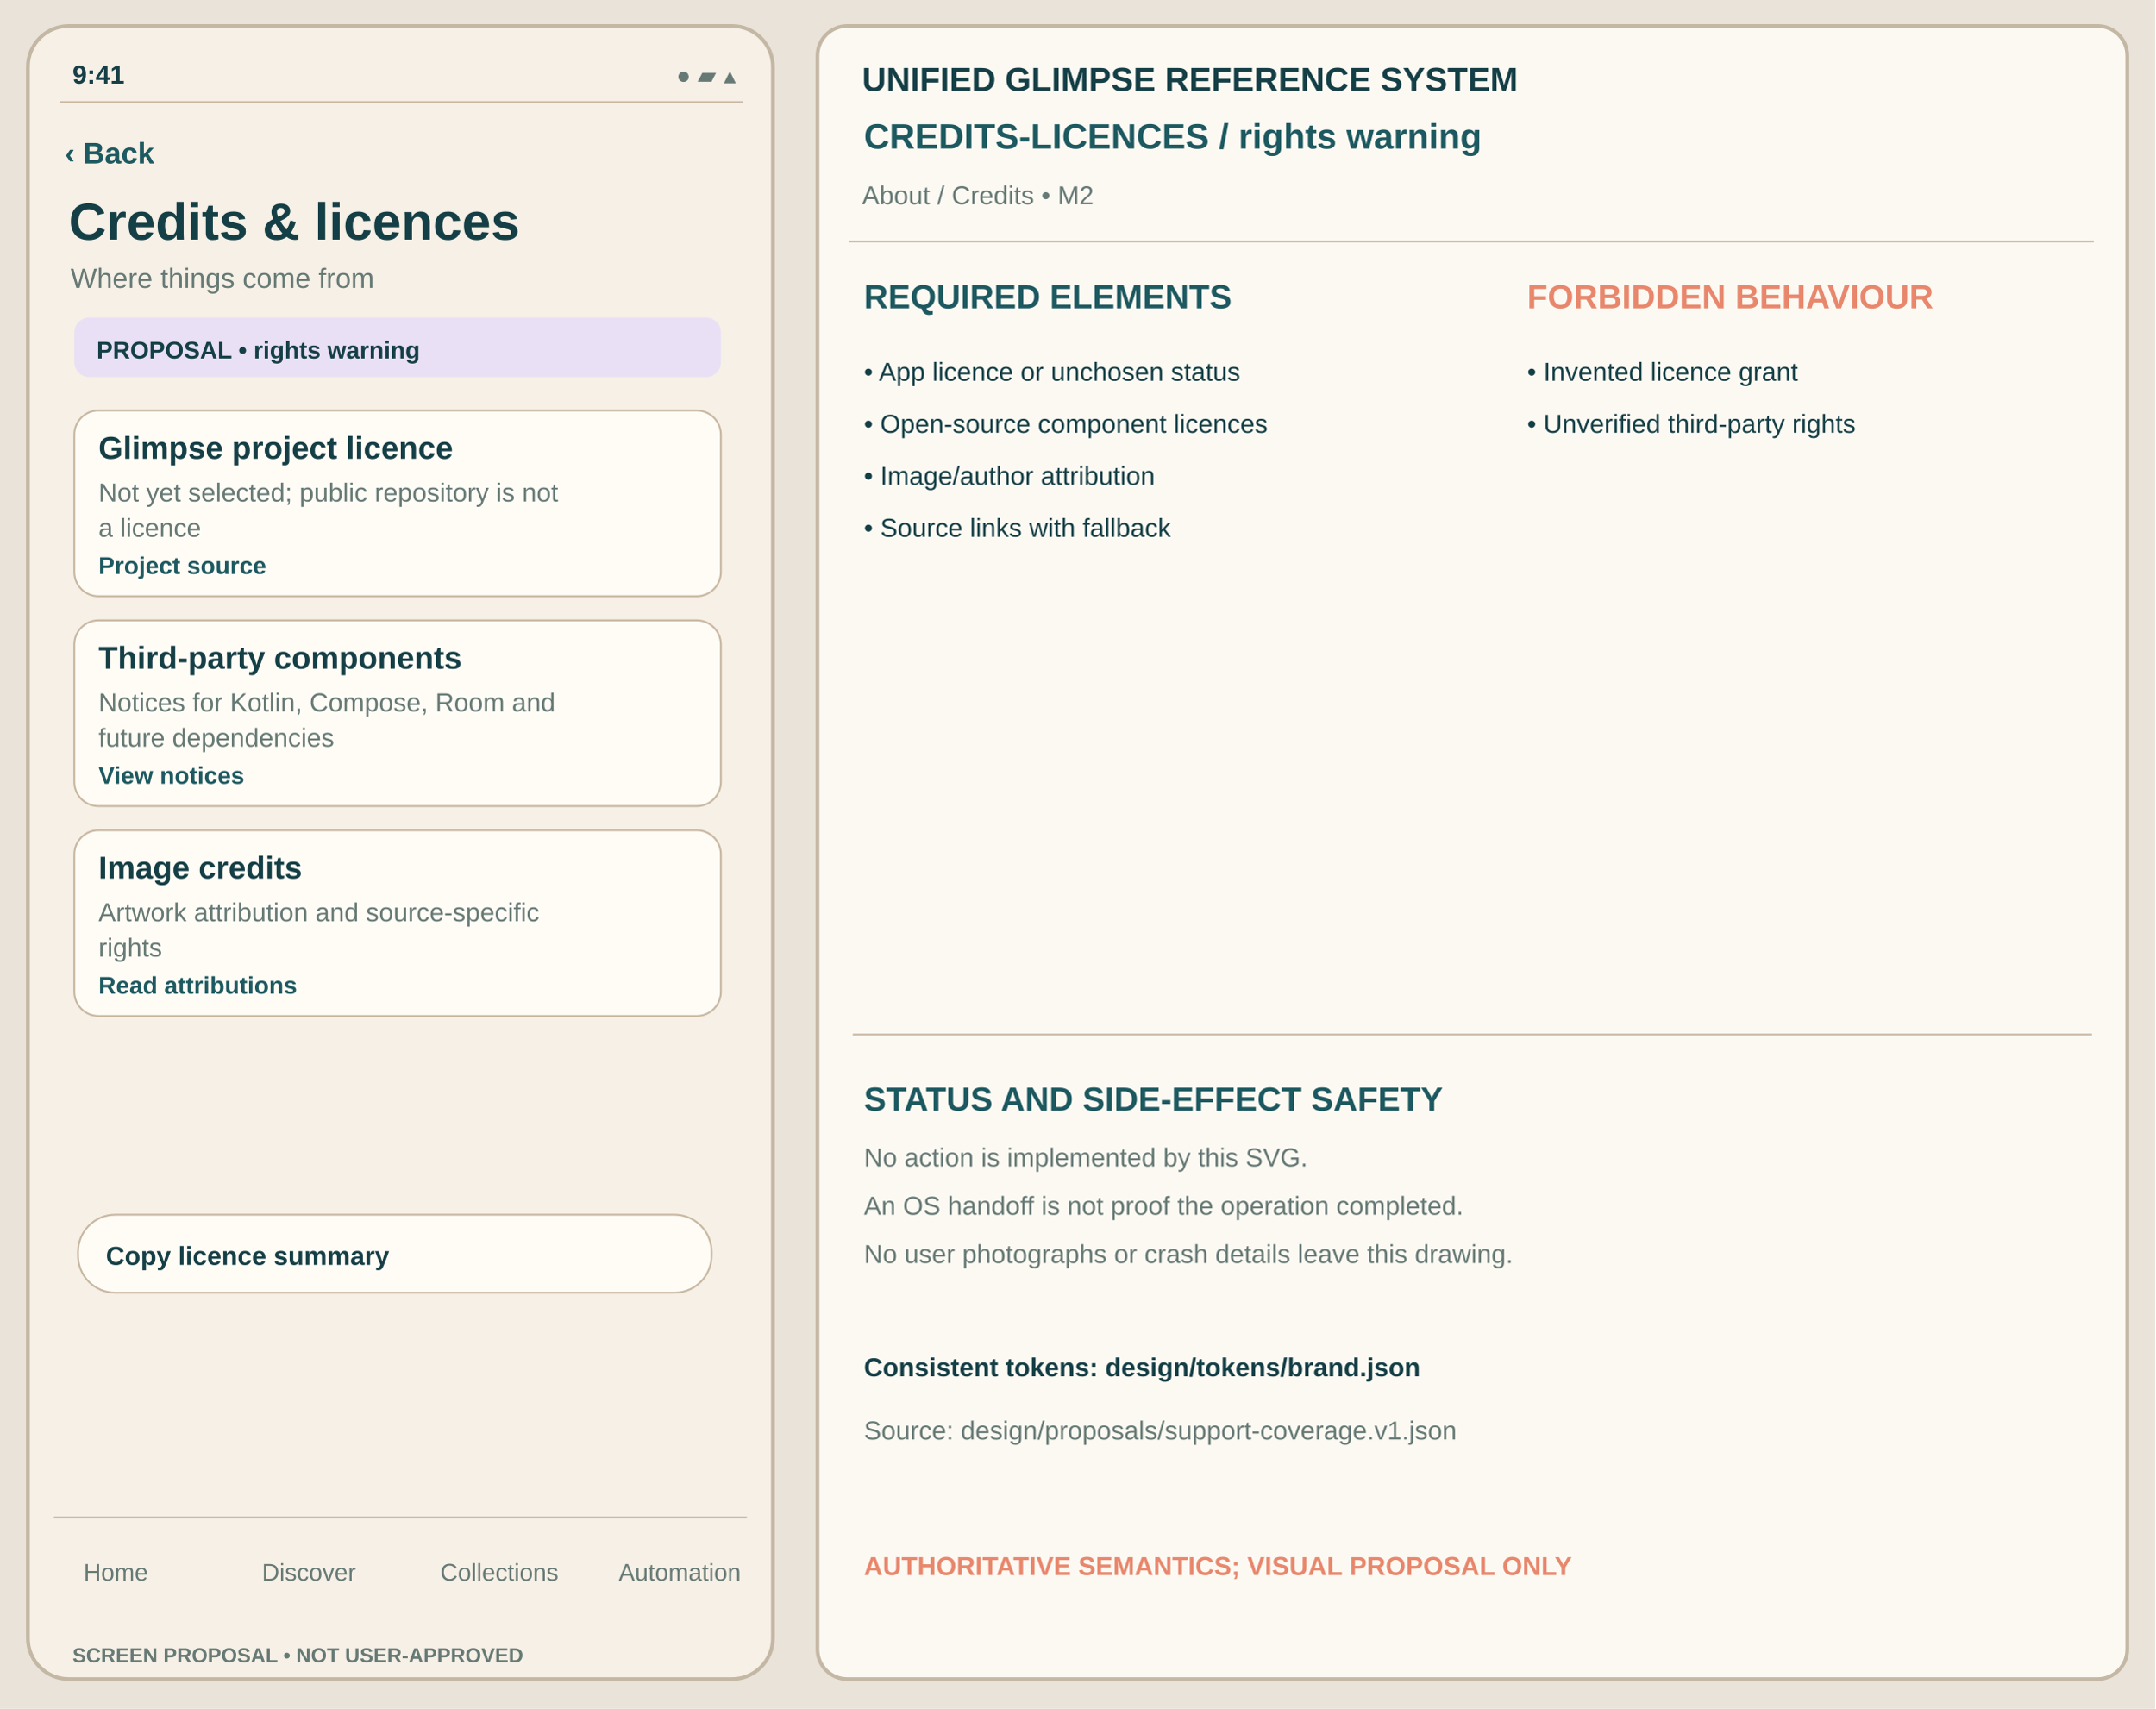
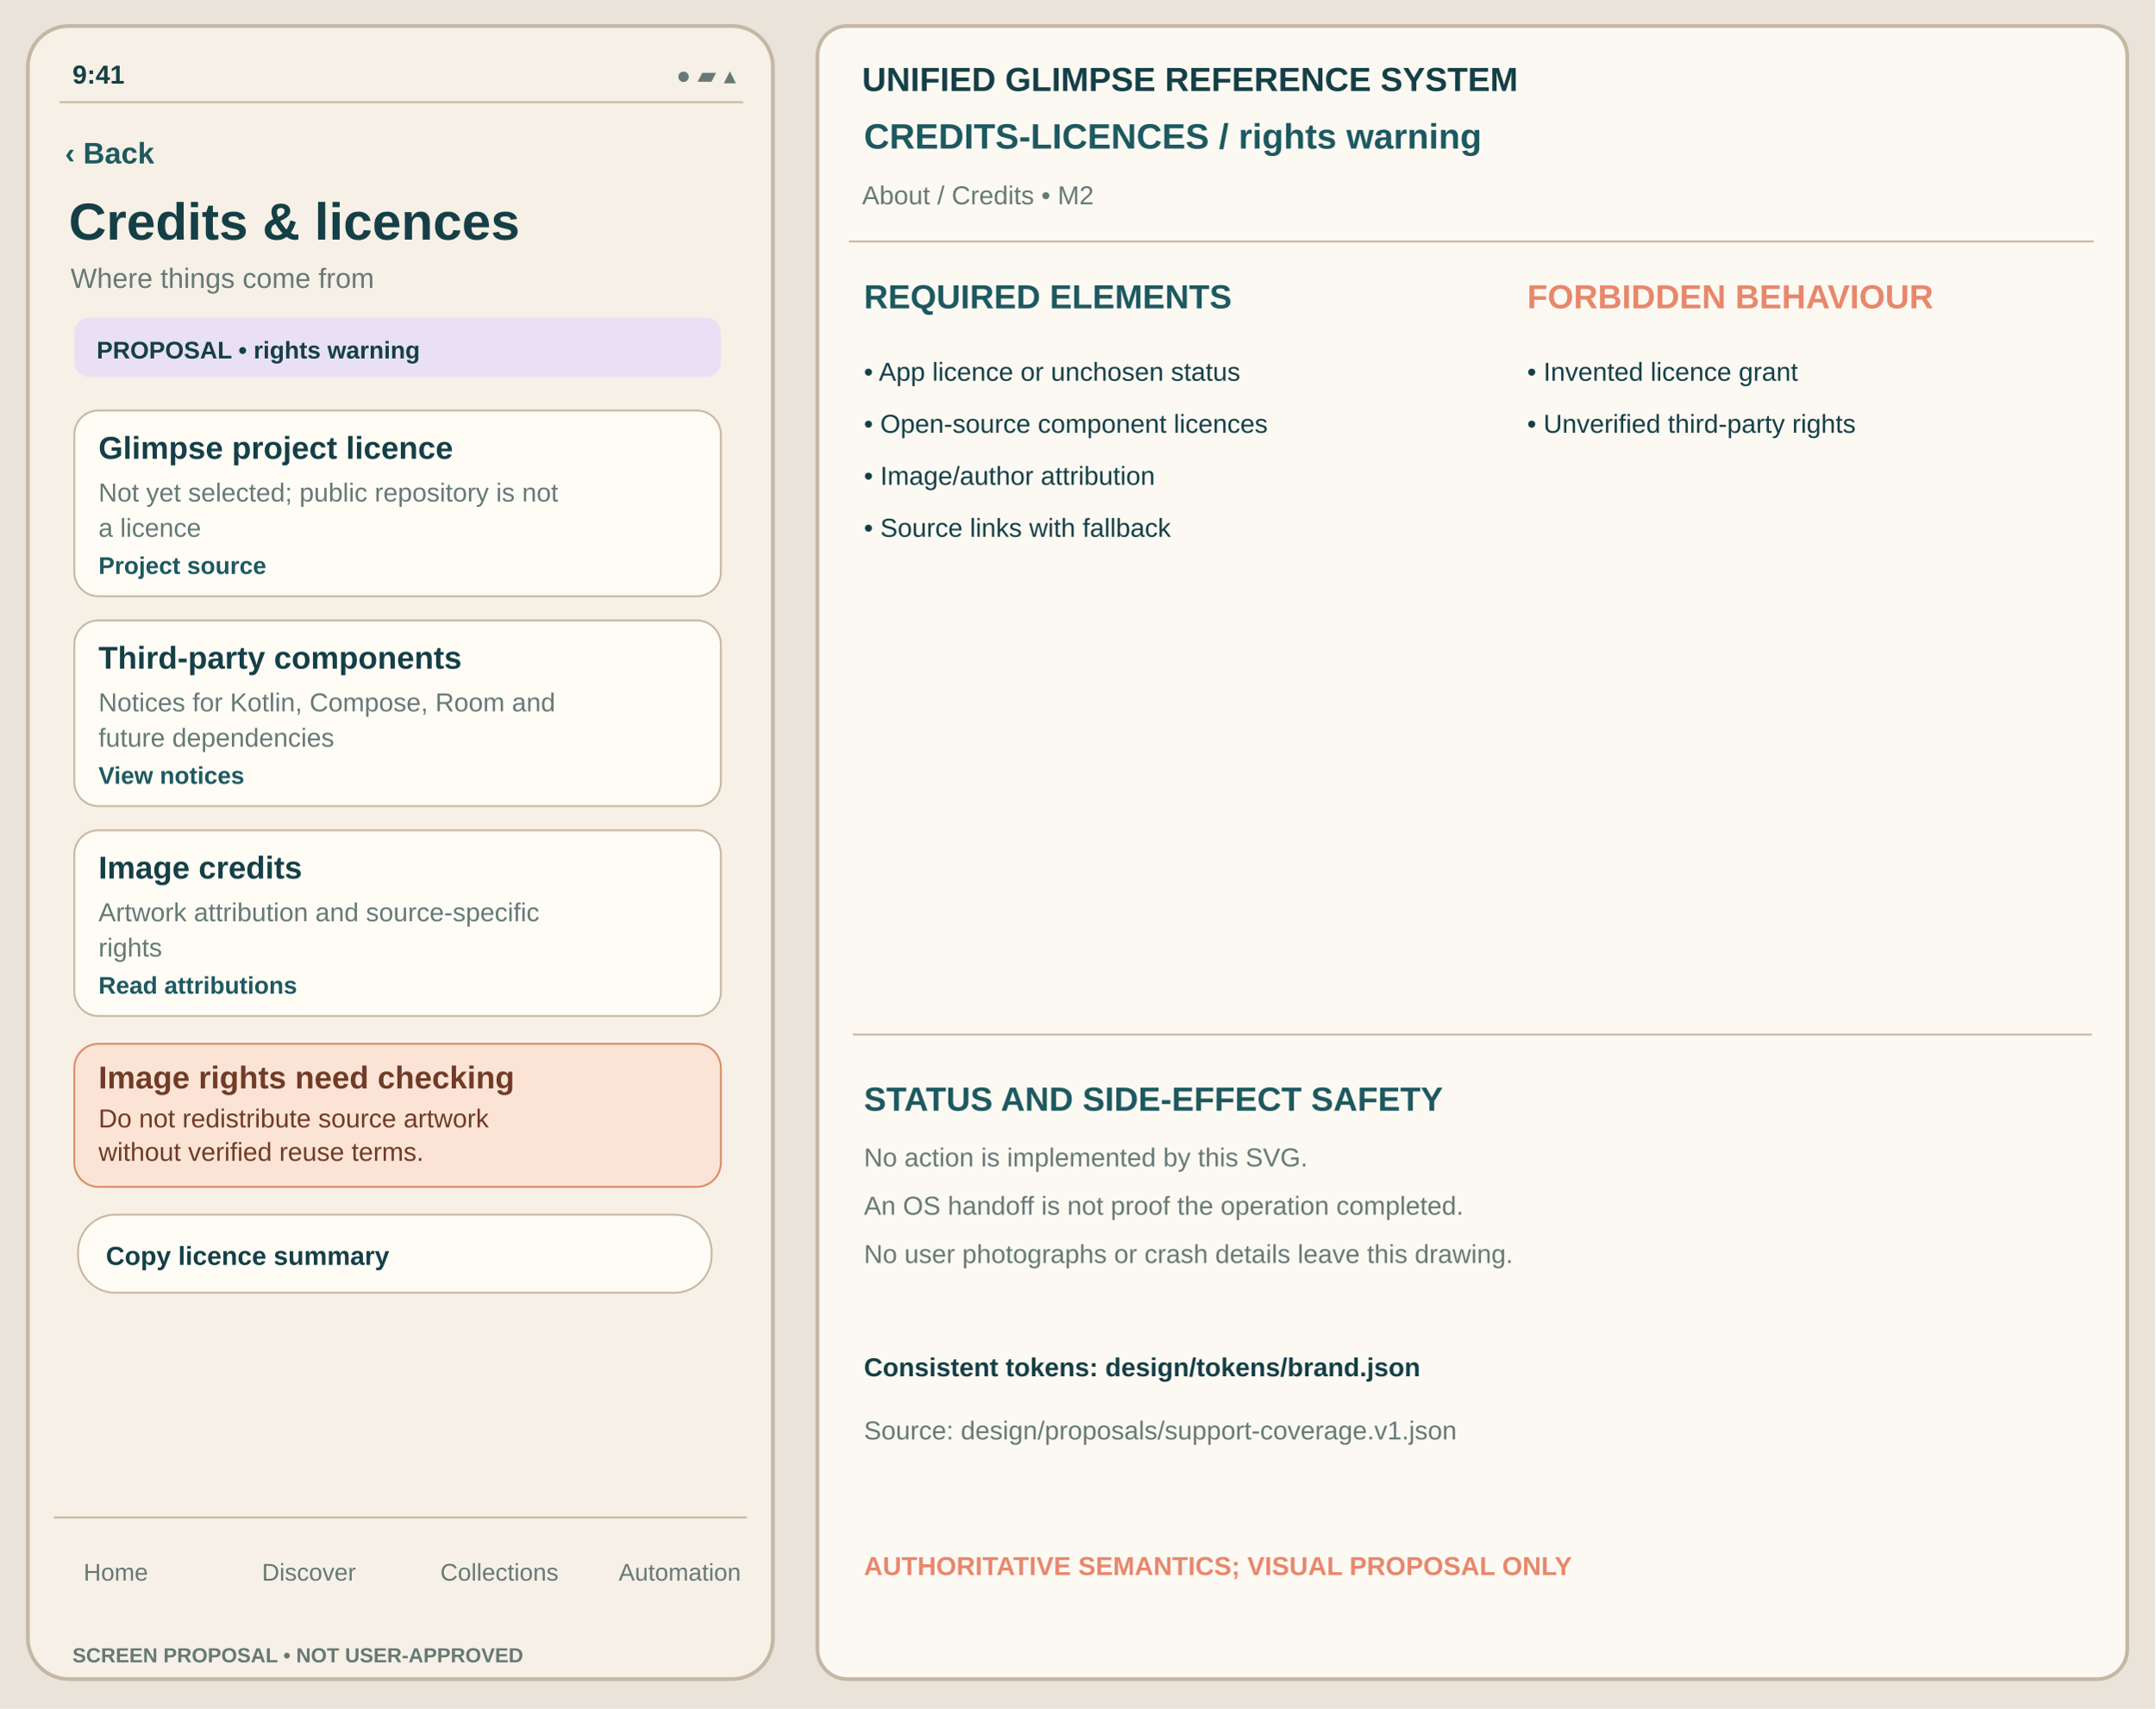
<svg xmlns="http://www.w3.org/2000/svg" viewBox="0 0 1160 920" width="1160" height="920" role="img" aria-label="Credits &amp; licences rights-warning unapproved Glimpse visual reference">
  <rect width="1160" height="920" fill="#E9E3D9" />
  <rect x="15" y="14" width="401" height="890" rx="22" fill="#F6F0E6" stroke="#C4B7A4" stroke-width="2" />
  <text x="39" y="45" font-family="Arial,Helvetica,sans-serif" fill="#153F46" font-size="14" font-weight="600">9:41</text>
  <text x="364" y="45" font-family="Arial,Helvetica,sans-serif" fill="#667975" font-size="13" font-weight="400">●  ▰  ▴</text>
  <path d="M32 55h368" stroke="#C8B7A1" />
  <text x="35" y="88" font-family="Arial,Helvetica,sans-serif" fill="#1D5960" font-size="16" font-weight="650">‹ Back</text>
  <text x="37" y="129" font-family="Arial,Helvetica,sans-serif" fill="#153F46" font-size="28" font-weight="700">Credits &amp; licences</text>
  <text x="38" y="155" font-family="Arial,Helvetica,sans-serif" fill="#667975" font-size="15" font-weight="400">Where things come from</text>
  <rect x="40" y="171" width="348" height="32" rx="8" fill="#E9E0F5" stroke="none" stroke-width="1" />
  <text x="52" y="193" font-family="Arial,Helvetica,sans-serif" fill="#153F46" font-size="13" font-weight="650">PROPOSAL • rights warning</text>
  <rect x="40" y="221" width="348" height="100" rx="13" fill="#FFFCF6" stroke="#C8B7A1" stroke-width="1" />
  <text x="53" y="247" font-family="Arial,Helvetica,sans-serif" fill="#153F46" font-size="17" font-weight="650">Glimpse project licence</text>
  <text x="53" y="270" font-family="Arial,Helvetica,sans-serif" fill="#667975" font-size="14" font-weight="400">Not yet selected; public repository is not</text>
  <text x="53" y="289" font-family="Arial,Helvetica,sans-serif" fill="#667975" font-size="14" font-weight="400">a licence</text>
  <text x="53" y="309" font-family="Arial,Helvetica,sans-serif" fill="#1D5960" font-size="13" font-weight="650">Project source</text>
  <rect x="40" y="334" width="348" height="100" rx="13" fill="#FFFCF6" stroke="#C8B7A1" stroke-width="1" />
  <text x="53" y="360" font-family="Arial,Helvetica,sans-serif" fill="#153F46" font-size="17" font-weight="650">Third-party components</text>
  <text x="53" y="383" font-family="Arial,Helvetica,sans-serif" fill="#667975" font-size="14" font-weight="400">Notices for Kotlin, Compose, Room and</text>
  <text x="53" y="402" font-family="Arial,Helvetica,sans-serif" fill="#667975" font-size="14" font-weight="400">future dependencies</text>
  <text x="53" y="422" font-family="Arial,Helvetica,sans-serif" fill="#1D5960" font-size="13" font-weight="650">View notices</text>
  <rect x="40" y="447" width="348" height="100" rx="13" fill="#FFFCF6" stroke="#C8B7A1" stroke-width="1" />
  <text x="53" y="473" font-family="Arial,Helvetica,sans-serif" fill="#153F46" font-size="17" font-weight="650">Image credits</text>
  <text x="53" y="496" font-family="Arial,Helvetica,sans-serif" fill="#667975" font-size="14" font-weight="400">Artwork attribution and source-specific</text>
  <text x="53" y="515" font-family="Arial,Helvetica,sans-serif" fill="#667975" font-size="14" font-weight="400">rights</text>
  <text x="53" y="535" font-family="Arial,Helvetica,sans-serif" fill="#1D5960" font-size="13" font-weight="650">Read attributions</text>
+   <rect x="40" y="562" width="348" height="77" rx="13" fill="#FBE4D6" stroke="#D98C69" />
+   <text x="53" y="586" font-family="Arial,Helvetica,sans-serif" fill="#703B27" font-size="17" font-weight="700">Image rights need checking</text>
+   <text x="53" y="607" font-family="Arial,Helvetica,sans-serif" fill="#703B27" font-size="14">Do not redistribute source artwork</text>
+   <text x="53" y="625" font-family="Arial,Helvetica,sans-serif" fill="#703B27" font-size="14">without verified reuse terms.</text>
  <rect x="42" y="654" width="341" height="42" rx="20" fill="#FFFCF6" stroke="#C8B7A1" stroke-width="1" />
  <text x="57" y="681" font-family="Arial,Helvetica,sans-serif" fill="#153F46" font-size="14" font-weight="650">Copy licence summary</text>
  <path d="M29 817h373" stroke="#C8B7A1" />
  <text x="45" y="851" font-family="Arial,Helvetica,sans-serif" fill="#667975" font-size="13" font-weight="500">Home</text>
  <text x="141" y="851" font-family="Arial,Helvetica,sans-serif" fill="#667975" font-size="13" font-weight="500">Discover</text>
  <text x="237" y="851" font-family="Arial,Helvetica,sans-serif" fill="#667975" font-size="13" font-weight="500">Collections</text>
  <text x="333" y="851" font-family="Arial,Helvetica,sans-serif" fill="#667975" font-size="13" font-weight="500">Automation</text>
  <text x="39" y="895" font-family="Arial,Helvetica,sans-serif" fill="#667975" font-size="11" font-weight="650">SCREEN PROPOSAL • NOT USER-APPROVED</text>
  <rect x="440" y="14" width="705" height="890" rx="16" fill="#FCF9F3" stroke="#C4B7A4" stroke-width="2" />
  <text x="464" y="49" font-family="Arial,Helvetica,sans-serif" fill="#153F46" font-size="18" font-weight="700">UNIFIED GLIMPSE REFERENCE SYSTEM</text>
  <text x="465" y="80" font-family="Arial,Helvetica,sans-serif" fill="#1D5960" font-size="19" font-weight="650">CREDITS-LICENCES  /  rights warning</text>
  <text x="464" y="110" font-family="Arial,Helvetica,sans-serif" fill="#667975" font-size="14" font-weight="400">About / Credits  •  M2</text>
  <path d="M457 130h670" stroke="#C8B7A1" />
  <text x="465" y="166" font-family="Arial,Helvetica,sans-serif" fill="#1D5960" font-size="18" font-weight="700">REQUIRED ELEMENTS</text>
  <text x="822" y="166" font-family="Arial,Helvetica,sans-serif" fill="#E8876C" font-size="18" font-weight="700">FORBIDDEN BEHAVIOUR</text>
  <text x="465" y="205" font-family="Arial,Helvetica,sans-serif" fill="#153F46" font-size="14" font-weight="400">• App licence or unchosen status</text>
  <text x="465" y="233" font-family="Arial,Helvetica,sans-serif" fill="#153F46" font-size="14" font-weight="400">• Open-source component licences</text>
  <text x="465" y="261" font-family="Arial,Helvetica,sans-serif" fill="#153F46" font-size="14" font-weight="400">• Image/author attribution</text>
  <text x="465" y="289" font-family="Arial,Helvetica,sans-serif" fill="#153F46" font-size="14" font-weight="400">• Source links with fallback</text>
  <text x="822" y="205" font-family="Arial,Helvetica,sans-serif" fill="#153F46" font-size="14" font-weight="400">• Invented licence grant</text>
  <text x="822" y="233" font-family="Arial,Helvetica,sans-serif" fill="#153F46" font-size="14" font-weight="400">• Unverified third-party rights</text>
  <path d="M459 557h667" stroke="#C8B7A1" />
  <text x="465" y="598" font-family="Arial,Helvetica,sans-serif" fill="#1D5960" font-size="18" font-weight="700">STATUS AND SIDE-EFFECT SAFETY</text>
  <text x="465" y="628" font-family="Arial,Helvetica,sans-serif" fill="#667975" font-size="14" font-weight="400">No action is implemented by this SVG.</text>
  <text x="465" y="654" font-family="Arial,Helvetica,sans-serif" fill="#667975" font-size="14" font-weight="400">An OS handoff is not proof the operation completed.</text>
  <text x="465" y="680" font-family="Arial,Helvetica,sans-serif" fill="#667975" font-size="14" font-weight="400">No user photographs or crash details leave this drawing.</text>
  <text x="465" y="741" font-family="Arial,Helvetica,sans-serif" fill="#153F46" font-size="14" font-weight="650">Consistent tokens: design/tokens/brand.json</text>
  <text x="465" y="775" font-family="Arial,Helvetica,sans-serif" fill="#667975" font-size="14" font-weight="400">Source: design/proposals/support-coverage.v1.json</text>
  <text x="465" y="848" font-family="Arial,Helvetica,sans-serif" fill="#E8876C" font-size="14" font-weight="700">AUTHORITATIVE SEMANTICS; VISUAL PROPOSAL ONLY</text>
</svg>
